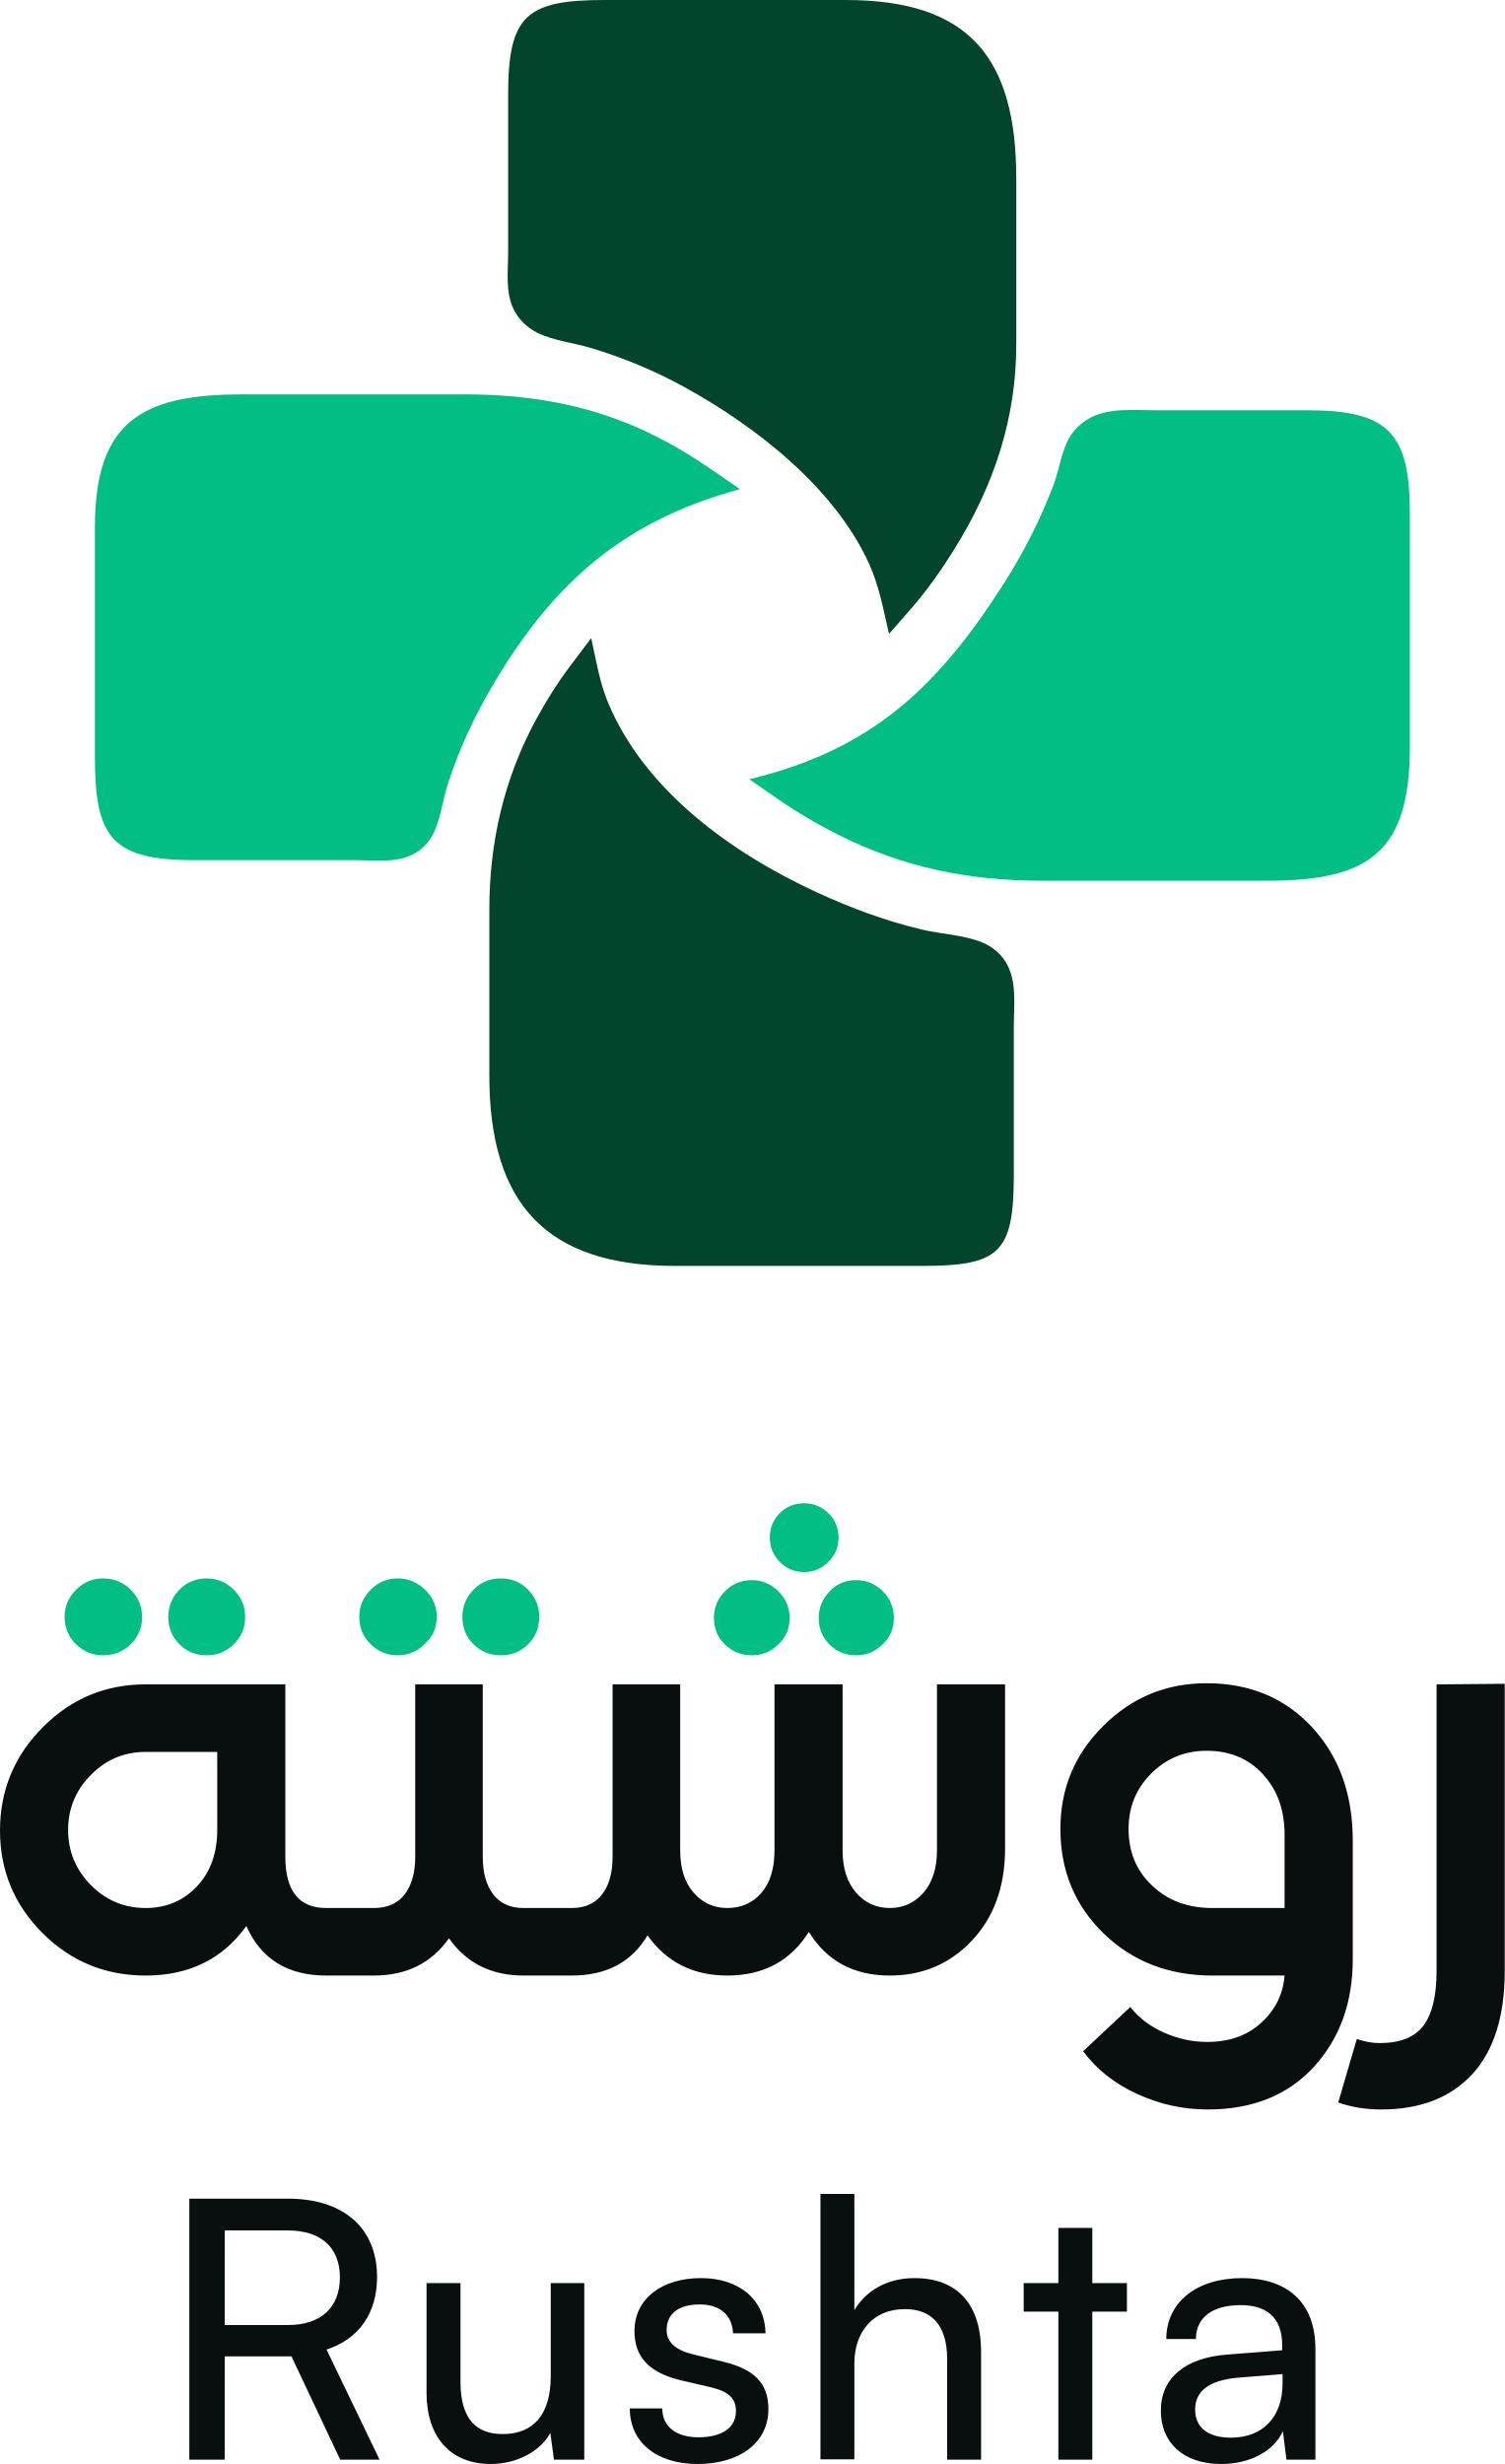
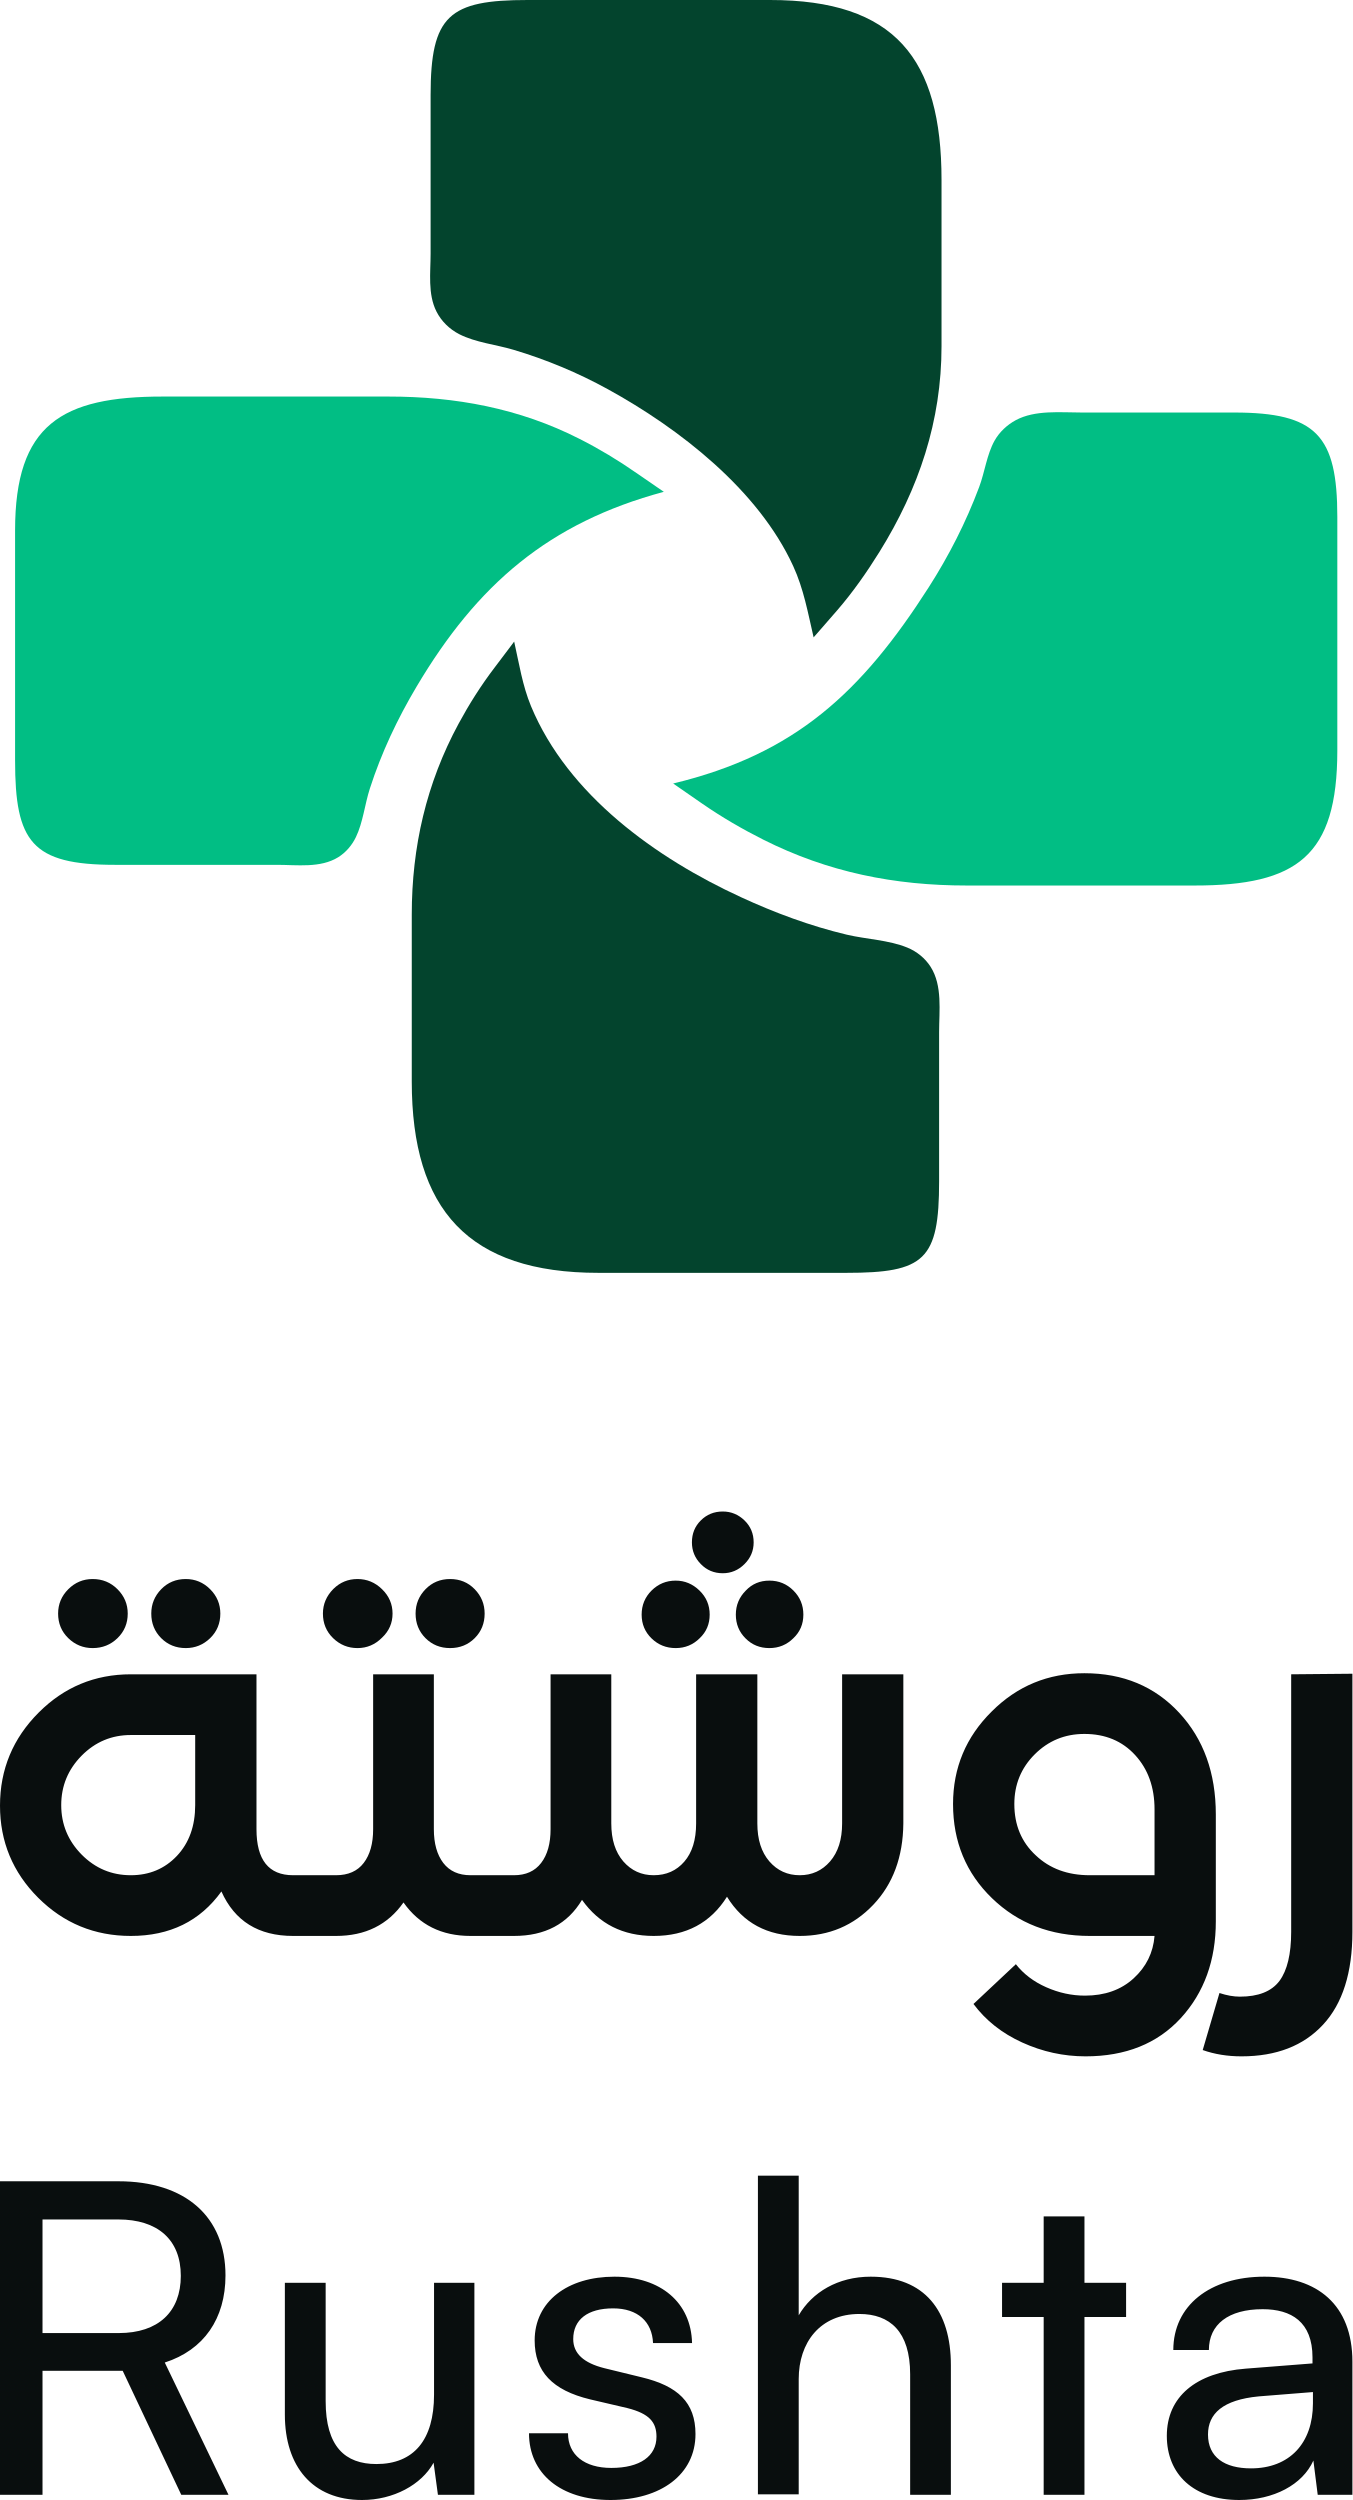
- <svg xmlns="http://www.w3.org/2000/svg" viewBox="0 0 237.73 389.28" width="237.73" height="389.28" role="img" aria-label="Rushta روشتة">
+ <svg xmlns="http://www.w3.org/2000/svg" viewBox="0 0 212.5 392.82" width="212.5" height="392.82" role="img" aria-label="Rushta روشتة">
  <g id="mark">
-     <path fill="#03442D" d="M93.4 100.81C94.17 104.23 94.7 107.72 96.05 110.97C101.85 124.93 115.71 134.84 129.01 140.96C134.34 143.42 139.93 145.5 145.65 146.86C148.75 147.59 152.22 147.69 155.17 148.89C156.67 149.5 157.98 150.55 158.85 151.92C160.73 154.88 160.17 158.84 160.17 162.18L160.17 185.62C160.17 197.98 157.9 200 145.58 200L106.64 200C86.23 200 77.31 190.1 77.31 169.93L77.31 143.71C77.31 133.1 79.6 123.1 84.67 113.71C86.32 110.67 88.19 107.7 90.29 104.94C91.34 103.58 94.43 99.43 93.4 100.81Z" />
-     <path fill="#03442D" d="M140.45 100.14C139.55 96.27 138.9 92.55 137.25 88.94C131.75 76.96 119.37 67.33 108.1 61.14C103.43 58.57 98.4 56.48 93.3 54.96C90.52 54.13 87.37 53.83 84.77 52.51C83.24 51.72 81.98 50.49 81.19 48.95C79.8 46.21 80.28 42.81 80.28 39.84L80.28 14.96C80.28 2.41 83.18 0 95.54 0L133.6 0C153.22 0 160.56 9.19 160.56 28.27L160.56 54.39C160.56 66.16 157.01 76.74 150.79 86.73C148.81 89.93 146.64 93.02 144.19 95.87C142.95 97.3 139.21 101.57 140.45 100.14Z" />
-     <path fill="#01BE84" d="M116.91 77.28C98.84 82.15 87.61 91.81 78.07 107.88C75.03 113 72.56 118.25 70.73 123.92C69.94 126.37 69.65 129.21 68.54 131.52C67.93 132.8 66.97 133.94 65.76 134.69C62.96 136.43 59.26 135.89 56.12 135.89L30.67 135.89C17.58 135.89 14.99 132.26 14.99 119.5L14.99 83.34C14.99 66.69 22.32 62.31 38.16 62.31L73.66 62.31C84.18 62.31 94.23 64.15 103.68 68.96C106.76 70.52 109.77 72.34 112.61 74.32C114.04 75.31 118.35 78.26 116.91 77.28Z" />
-     <path fill="#01BE84" d="M118.39 123.11C137.61 118.48 148 108.74 158.52 92.31C161.7 87.34 164.39 82.07 166.47 76.54C167.35 74.18 167.66 71.42 168.9 69.23C169.66 67.88 170.84 66.77 172.2 66.03C175.25 64.38 179.26 64.82 182.61 64.82L206.53 64.82C219.44 64.82 222.74 68.42 222.74 81.22L222.74 117.94C222.74 134.53 216.41 139.14 200.32 139.14L164.53 139.14C153.15 139.14 142.74 137.06 132.53 131.92C129.24 130.27 125.99 128.38 122.97 126.29C121.45 125.23 116.86 122.06 118.39 123.11Z" />
+     <path fill="#03442D" d="M80.79 100.81C81.56 104.23 82.09 107.72 83.44 110.97C89.24 124.93 103.1 134.84 116.4 140.96C121.73 143.42 127.32 145.5 133.04 146.86C136.14 147.59 139.6 147.69 142.56 148.89C144.05 149.5 145.36 150.55 146.23 151.92C148.11 154.88 147.56 158.84 147.56 162.18L147.56 185.62C147.56 197.98 145.29 200 132.97 200L94.03 200C73.62 200 64.7 190.1 64.7 169.93L64.7 143.71C64.7 133.1 66.98 123.1 72.06 113.71C73.7 110.67 75.58 107.7 77.68 104.94C78.73 103.58 81.82 99.43 80.79 100.81Z" />
+     <path fill="#03442D" d="M127.84 100.14C126.94 96.27 126.29 92.55 124.63 88.94C119.14 76.96 106.75 67.33 95.48 61.14C90.81 58.57 85.79 56.48 80.68 54.96C77.9 54.13 74.75 53.83 72.16 52.51C70.63 51.72 69.36 50.49 68.58 48.95C67.19 46.21 67.66 42.81 67.66 39.84L67.66 14.96C67.66 2.41 70.56 0 82.92 0L120.99 0C140.61 0 147.94 9.19 147.94 28.27L147.94 54.39C147.94 66.16 144.39 76.74 138.18 86.73C136.19 89.93 134.03 93.02 131.57 95.87C130.34 97.3 126.6 101.57 127.84 100.14Z" />
+     <path fill="#01BE84" d="M104.3 77.28C86.23 82.15 75 91.81 65.46 107.88C62.42 113 59.94 118.25 58.11 123.92C57.32 126.37 57.04 129.21 55.93 131.52C55.32 132.8 54.35 133.94 53.15 134.69C50.35 136.43 46.65 135.89 43.51 135.89L18.05 135.89C4.96 135.89 2.37 132.26 2.37 119.5L2.37 83.34C2.37 66.69 9.71 62.31 25.54 62.31L61.04 62.31C71.57 62.31 81.61 64.15 91.06 68.96C94.15 70.52 97.16 72.34 100 74.32C101.43 75.31 105.74 78.26 104.3 77.28Z" />
+     <path fill="#01BE84" d="M105.78 123.11C125 118.48 135.39 108.74 145.91 92.31C149.09 87.34 151.78 82.07 153.85 76.54C154.74 74.18 155.05 71.42 156.28 69.23C157.04 67.88 158.23 66.77 159.59 66.03C162.64 64.38 166.65 64.82 170 64.82L193.91 64.82C206.83 64.82 210.13 68.42 210.13 81.22L210.13 117.94C210.13 134.53 203.8 139.14 187.7 139.14L151.92 139.14C140.54 139.14 130.13 137.06 119.91 131.92C116.63 130.27 113.38 128.38 110.36 126.29C108.83 125.23 104.25 122.06 105.78 123.11Z" />
  </g>
  <g id="arabic" aria-label="روشتة">
-     <path id="arabic-letters" fill="#090E0E" d="M6.81 272.83C11.29 268.35 16.68 266.11 23 266.11L45.08 266.11L45.08 293.34C45.08 298.74 47.23 301.44 51.52 301.44L54.28 301.44L54.28 312.11L51.52 312.11C45.45 312.11 41.25 309.51 38.92 304.29C35.17 309.51 29.87 312.11 23 312.11C16.62 312.11 11.19 309.87 6.72 305.4C2.24 300.92 0 295.52 0 289.2C0 282.83 2.27 277.37 6.81 272.83ZM10.76 289.11C10.76 292.49 11.96 295.38 14.35 297.81C16.74 300.23 19.63 301.44 23 301.44C26.25 301.44 28.95 300.31 31.1 298.04C33.24 295.77 34.32 292.79 34.32 289.11L34.32 276.78L23 276.78C19.63 276.78 16.74 278 14.35 280.42C11.96 282.84 10.76 285.74 10.76 289.11ZM52.44 301.44L59.06 301.44C61.21 301.44 62.84 300.72 63.94 299.28C65.04 297.84 65.6 295.86 65.6 293.34L65.6 266.11L76.27 266.11L76.27 293.34C76.27 295.86 76.82 297.84 77.92 299.28C79.03 300.72 80.62 301.44 82.71 301.44L89.42 301.44L89.42 312.11L82.71 312.11C77.62 312.11 73.69 310.15 70.93 306.22C68.17 310.15 64.22 312.11 59.06 312.11L52.44 312.11ZM90.34 301.44C92.43 301.44 94.02 300.72 95.13 299.28C96.23 297.84 96.78 295.86 96.78 293.34L96.78 266.11L107.46 266.11L107.46 292.33C107.46 295.15 108.16 297.38 109.57 299C110.98 300.63 112.76 301.44 114.91 301.44C117.12 301.44 118.91 300.64 120.29 299.05C121.67 297.45 122.36 295.21 122.36 292.33L122.36 266.11L133.12 266.11L133.12 292.33C133.12 295.15 133.83 297.38 135.24 299C136.65 300.63 138.43 301.44 140.58 301.44C142.72 301.44 144.5 300.63 145.91 299C147.32 297.38 148.03 295.15 148.03 292.33L148.03 266.11L158.79 266.11L158.79 292.33C158.73 298.22 156.97 302.99 153.5 306.64C150.04 310.29 145.73 312.11 140.58 312.11C134.87 312.11 130.61 309.81 127.79 305.21C124.91 309.81 120.61 312.11 114.91 312.11C109.51 312.11 105.31 310 102.3 305.76C99.79 310 95.8 312.11 90.34 312.11L87.58 312.11L87.58 301.44ZM174.34 272.64C178.82 268.17 184.25 265.93 190.62 265.93C197.43 265.93 202.98 268.24 207.28 272.87C211.57 277.5 213.72 283.47 213.72 290.77L213.72 309.54C213.72 316.41 211.66 322.08 207.55 326.56C203.44 331.03 197.86 333.27 190.81 333.27C186.94 333.27 183.23 332.46 179.68 330.83C176.12 329.21 173.27 326.95 171.12 324.07L178.57 317.08C179.92 318.8 181.7 320.15 183.91 321.13C186.12 322.11 188.39 322.6 190.72 322.6C194.21 322.6 197.06 321.59 199.27 319.56C201.48 317.54 202.71 315.06 202.95 312.11L191.54 312.11C184.67 312.11 178.96 309.9 174.39 305.49C169.82 301.07 167.53 295.55 167.53 288.93C167.53 282.55 169.8 277.12 174.34 272.64ZM182.07 297.94C184.52 300.27 187.68 301.44 191.54 301.44L202.95 301.44L202.95 289.85C202.95 285.98 201.82 282.81 199.55 280.33C197.28 277.84 194.3 276.6 190.62 276.6C187.19 276.6 184.28 277.8 181.88 280.19C179.49 282.58 178.3 285.49 178.3 288.93C178.3 292.61 179.55 295.61 182.07 297.94ZM214.36 322.14C215.65 322.57 216.84 322.78 217.95 322.78C221.2 322.78 223.51 321.86 224.89 320.02C226.27 318.18 226.96 315.3 226.96 311.38L226.96 266.11L237.73 266.02L237.73 311.38C237.73 318.55 236.01 324 232.58 327.71C229.14 331.42 224.36 333.27 218.22 333.27C215.77 333.27 213.5 332.9 211.42 332.17Z" />
-     <path id="arabic-dots" fill="#01BE84" d="M10.21 255.44C10.21 253.78 10.81 252.36 12.01 251.16C13.2 249.97 14.63 249.37 16.28 249.37C18 249.37 19.46 249.97 20.65 251.16C21.85 252.36 22.45 253.78 22.45 255.44C22.45 257.16 21.85 258.6 20.65 259.76C19.46 260.93 18 261.51 16.28 261.51C14.63 261.51 13.2 260.93 12.01 259.76C10.81 258.6 10.21 257.16 10.21 255.44ZM26.59 255.44C26.59 253.78 27.17 252.36 28.34 251.16C29.5 249.97 30.94 249.37 32.66 249.37C34.32 249.37 35.74 249.97 36.94 251.16C38.13 252.36 38.73 253.78 38.73 255.44C38.73 257.16 38.13 258.6 36.94 259.76C35.74 260.93 34.32 261.51 32.66 261.51C30.94 261.51 29.5 260.93 28.34 259.76C27.17 258.6 26.59 257.16 26.59 255.44ZM73.05 255.44C73.05 253.78 73.63 252.36 74.8 251.16C75.96 249.97 77.4 249.37 79.12 249.37C80.84 249.37 82.28 249.97 83.44 251.16C84.61 252.36 85.19 253.78 85.19 255.44C85.19 257.16 84.61 258.6 83.44 259.76C82.28 260.93 80.84 261.51 79.12 261.51C77.4 261.51 75.96 260.93 74.8 259.76C73.63 258.6 73.05 257.16 73.05 255.44ZM58.6 251.12C59.77 249.95 61.18 249.37 62.84 249.37C64.49 249.37 65.93 249.97 67.16 251.16C68.39 252.36 69 253.78 69 255.44C69 257.1 68.39 258.51 67.16 259.67C65.93 260.9 64.49 261.51 62.84 261.51C61.18 261.51 59.75 260.93 58.56 259.76C57.36 258.6 56.76 257.16 56.76 255.44C56.76 253.78 57.38 252.34 58.6 251.12ZM114.54 251.39C115.71 250.23 117.12 249.64 118.77 249.64C120.37 249.64 121.76 250.23 122.96 251.39C124.15 252.56 124.75 253.97 124.75 255.62C124.75 257.28 124.17 258.66 123 259.76C121.84 260.93 120.43 261.51 118.77 261.51C117.12 261.51 115.71 260.94 114.54 259.81C113.37 258.68 112.79 257.28 112.79 255.62C112.79 253.97 113.37 252.56 114.54 251.39ZM131.1 251.39C132.2 250.23 133.58 249.64 135.24 249.64C136.9 249.64 138.31 250.23 139.47 251.39C140.64 252.56 141.22 253.97 141.22 255.62C141.22 257.28 140.64 258.66 139.47 259.76C138.31 260.93 136.9 261.51 135.24 261.51C133.58 261.51 132.19 260.94 131.05 259.81C129.92 258.68 129.35 257.28 129.35 255.62C129.35 253.97 129.93 252.56 131.1 251.39ZM123.19 239.06C124.23 238.02 125.52 237.5 127.05 237.5C128.52 237.5 129.8 238.02 130.87 239.06C131.94 240.11 132.48 241.39 132.48 242.93C132.48 244.4 131.94 245.67 130.87 246.75C129.8 247.82 128.52 248.36 127.05 248.36C125.52 248.36 124.23 247.82 123.19 246.75C122.15 245.67 121.62 244.4 121.62 242.93C121.62 241.39 122.15 240.11 123.19 239.06Z" />
+     <path id="arabic-letters" fill="#090E0E" d="M6.09 269.08C10.09 265.08 14.91 263.08 20.56 263.08L40.3 263.08L40.3 287.42C40.3 292.24 42.21 294.65 46.05 294.65L48.52 294.65L48.52 304.19L46.05 304.19C40.62 304.19 36.87 301.86 34.79 297.2C31.44 301.86 26.7 304.19 20.56 304.19C14.86 304.19 10.01 302.19 6 298.19C2 294.19 0 289.36 0 283.72C0 278.02 2.03 273.14 6.09 269.08ZM9.62 283.63C9.62 286.65 10.69 289.24 12.83 291.41C14.97 293.57 17.54 294.65 20.56 294.65C23.46 294.65 25.88 293.64 27.8 291.61C29.71 289.58 30.67 286.92 30.67 283.63L30.67 272.62L20.56 272.62C17.54 272.62 14.97 273.7 12.83 275.86C10.69 278.03 9.62 280.62 9.62 283.63ZM46.88 294.65L52.8 294.65C54.71 294.65 56.17 294.01 57.15 292.72C58.14 291.43 58.63 289.67 58.63 287.42L58.63 263.08L68.17 263.08L68.17 287.42C68.17 289.67 68.67 291.43 69.65 292.72C70.64 294.01 72.07 294.65 73.93 294.65L79.93 294.65L79.93 304.19L73.93 304.19C69.38 304.19 65.87 302.44 63.4 298.93C60.94 302.44 57.4 304.19 52.8 304.19L46.88 304.19ZM80.76 294.65C82.62 294.65 84.05 294.01 85.03 292.72C86.02 291.43 86.51 289.67 86.51 287.42L86.51 263.08L96.05 263.08L96.05 286.51C96.05 289.04 96.68 291.02 97.94 292.48C99.21 293.93 100.79 294.65 102.71 294.65C104.69 294.65 106.29 293.94 107.52 292.52C108.76 291.09 109.38 289.09 109.38 286.51L109.38 263.08L119 263.08L119 286.51C119 289.04 119.63 291.02 120.89 292.48C122.15 293.93 123.74 294.65 125.66 294.65C127.58 294.65 129.17 293.93 130.43 292.48C131.69 291.02 132.32 289.04 132.32 286.51L132.32 263.08L141.94 263.08L141.94 286.51C141.89 291.78 140.31 296.04 137.21 299.3C134.11 302.56 130.26 304.19 125.66 304.19C120.56 304.19 116.75 302.14 114.23 298.03C111.65 302.14 107.81 304.19 102.71 304.19C97.89 304.19 94.13 302.3 91.45 298.52C89.2 302.3 85.64 304.19 80.76 304.19L78.29 304.19L78.29 294.65ZM155.84 268.91C159.84 264.91 164.69 262.91 170.39 262.91C176.48 262.91 181.44 264.98 185.28 269.12C189.12 273.26 191.04 278.59 191.04 285.12L191.04 301.89C191.04 308.03 189.2 313.1 185.53 317.11C181.85 321.11 176.86 323.11 170.56 323.11C167.11 323.11 163.79 322.38 160.61 320.93C157.43 319.48 154.88 317.46 152.96 314.88L159.62 308.63C160.83 310.17 162.42 311.38 164.39 312.25C166.37 313.13 168.39 313.57 170.48 313.57C173.6 313.57 176.15 312.66 178.12 310.86C180.1 309.05 181.2 306.83 181.41 304.19L171.22 304.19C165.08 304.19 159.96 302.22 155.88 298.27C151.8 294.33 149.75 289.39 149.75 283.47C149.75 277.77 151.78 272.92 155.84 268.91ZM162.75 291.53C164.94 293.61 167.76 294.65 171.22 294.65L181.41 294.65L181.41 284.29C181.41 280.84 180.4 278 178.37 275.78C176.34 273.56 173.68 272.45 170.39 272.45C167.32 272.45 164.72 273.52 162.58 275.66C160.44 277.8 159.38 280.4 159.38 283.47C159.38 286.76 160.5 289.45 162.75 291.53ZM191.61 313.16C192.76 313.54 193.83 313.73 194.82 313.73C197.72 313.73 199.79 312.91 201.03 311.27C202.26 309.62 202.88 307.04 202.88 303.54L202.88 263.08L212.5 262.99L212.5 303.54C212.5 309.95 210.96 314.82 207.89 318.13C204.82 321.45 200.55 323.11 195.07 323.11C192.87 323.11 190.84 322.78 188.98 322.12Z" />
+     <path id="arabic-dots" fill="#090E0E" d="M9.13 253.54C9.13 252.06 9.66 250.78 10.73 249.71C11.8 248.64 13.08 248.11 14.56 248.11C16.09 248.11 17.39 248.64 18.46 249.71C19.53 250.78 20.07 252.06 20.07 253.54C20.07 255.07 19.53 256.36 18.46 257.4C17.39 258.44 16.09 258.96 14.56 258.96C13.08 258.96 11.8 258.44 10.73 257.4C9.66 256.36 9.13 255.07 9.13 253.54ZM23.77 253.54C23.77 252.06 24.29 250.78 25.33 249.71C26.37 248.64 27.66 248.11 29.19 248.11C30.67 248.11 31.95 248.64 33.02 249.71C34.09 250.78 34.62 252.06 34.62 253.54C34.62 255.07 34.09 256.36 33.02 257.4C31.95 258.44 30.67 258.96 29.19 258.96C27.66 258.96 26.37 258.44 25.33 257.4C24.29 256.36 23.77 255.07 23.77 253.54ZM65.3 253.54C65.3 252.06 65.82 250.78 66.86 249.71C67.9 248.64 69.19 248.11 70.72 248.11C72.26 248.11 73.55 248.64 74.59 249.71C75.63 250.78 76.15 252.06 76.15 253.54C76.15 255.07 75.63 256.36 74.59 257.4C73.55 258.44 72.26 258.96 70.72 258.96C69.19 258.96 67.9 258.44 66.86 257.4C65.82 256.36 65.3 255.07 65.3 253.54ZM52.38 249.67C53.43 248.63 54.69 248.11 56.17 248.11C57.65 248.11 58.94 248.64 60.03 249.71C61.13 250.78 61.68 252.06 61.68 253.54C61.68 255.02 61.13 256.28 60.03 257.32C58.94 258.42 57.65 258.96 56.17 258.96C54.69 258.96 53.41 258.44 52.34 257.4C51.27 256.36 50.74 255.07 50.74 253.54C50.74 252.06 51.29 250.77 52.38 249.67ZM102.38 249.92C103.43 248.88 104.69 248.36 106.17 248.36C107.59 248.36 108.84 248.88 109.91 249.92C110.98 250.96 111.51 252.22 111.51 253.7C111.51 255.18 110.99 256.41 109.95 257.4C108.91 258.44 107.65 258.96 106.17 258.96C104.69 258.96 103.43 258.46 102.38 257.44C101.34 256.43 100.82 255.18 100.82 253.7C100.82 252.22 101.34 250.96 102.38 249.92ZM117.19 249.92C118.17 248.88 119.41 248.36 120.89 248.36C122.37 248.36 123.63 248.88 124.67 249.92C125.71 250.96 126.23 252.22 126.23 253.7C126.23 255.18 125.71 256.41 124.67 257.4C123.63 258.44 122.37 258.96 120.89 258.96C119.41 258.96 118.16 258.46 117.15 257.44C116.13 256.43 115.62 255.18 115.62 253.7C115.62 252.22 116.15 250.96 117.19 249.92ZM110.12 238.9C111.05 237.97 112.2 237.5 113.57 237.5C114.88 237.5 116.02 237.97 116.98 238.9C117.94 239.83 118.42 240.98 118.42 242.35C118.42 243.67 117.94 244.81 116.98 245.76C116.02 246.72 114.88 247.2 113.57 247.2C112.2 247.2 111.05 246.72 110.12 245.76C109.18 244.81 108.72 243.67 108.72 242.35C108.72 240.98 109.18 239.83 110.12 238.9Z" />
  </g>
-   <path id="english" aria-label="Rushta" fill="#090E0E" d="M35.5 388.6L35.5 372.28L46.05 372.28L53.75 388.6L59.97 388.6L51.59 371.2C56.72 369.54 59.57 365.44 59.57 359.73C59.57 352.03 54.32 347.36 45.48 347.36L29.91 347.36L29.91 388.6ZM35.5 352.38L45.48 352.38C50.62 352.38 53.7 355 53.7 359.79C53.7 364.53 50.73 367.32 45.54 367.32L35.5 367.32ZM87.01 360.7L87.01 375.42C87.01 381.41 84.33 384.55 79.42 384.55C75.31 384.55 72.75 382.26 72.75 376.28L72.75 360.7L67.39 360.7L67.39 378.04C67.39 384.89 71.04 389.28 77.54 389.28C81.65 389.28 85.35 387.28 86.95 384.38L87.52 388.6L92.31 388.6L92.31 360.7ZM99.5 380.5C99.5 385.8 103.66 389.28 110.22 389.28C116.84 389.28 121.4 385.92 121.4 380.61C121.4 376.45 119.06 374.28 114.33 373.14L109.42 371.94C106.69 371.26 105.32 370 105.32 368.12C105.32 365.55 107.2 364.07 110.56 364.07C113.82 364.07 115.7 365.84 115.81 368.63L120.95 368.63C120.83 363.33 116.84 359.91 110.74 359.91C104.58 359.91 100.24 363.16 100.24 368.29C100.24 372.4 102.58 374.85 107.54 376.05L112.45 377.19C115.36 377.93 116.27 379.07 116.27 380.95C116.27 383.52 114.1 385.06 110.34 385.06C106.8 385.06 104.63 383.35 104.63 380.5ZM134.98 388.54L134.98 373.37C134.98 368.58 137.77 364.81 142.96 364.81C146.96 364.81 149.64 367.09 149.64 372.74L149.64 388.6L155 388.6L155 371.54C155 364.41 151.58 359.91 144.45 359.91C140.11 359.91 136.75 361.96 134.98 364.98L134.98 346.61L129.62 346.61L129.62 388.54ZM172.57 388.6L172.57 365.21L178.04 365.21L178.04 360.7L172.57 360.7L172.57 351.98L167.21 351.98L167.21 360.7L161.73 360.7L161.73 365.21L167.21 365.21L167.21 388.6ZM192.93 389.28C197.44 389.28 201.26 387.28 202.68 384.09L203.25 388.6L207.82 388.6L207.82 371.08C207.82 363.56 203.14 359.91 196.24 359.91C189.05 359.91 184.26 363.73 184.26 369.54L188.94 369.54C188.94 366.18 191.5 364.18 196.01 364.18C199.78 364.18 202.57 365.84 202.57 370.51L202.57 371.31L193.79 372C187.23 372.51 183.4 375.71 183.4 380.84C183.4 385.92 186.94 389.28 192.93 389.28ZM194.47 385.12C190.99 385.12 188.82 383.63 188.82 380.67C188.82 377.93 190.76 376.1 195.5 375.65L202.63 375.08L202.63 376.56C202.63 381.81 199.55 385.12 194.47 385.12Z" />
+   <path id="english" aria-label="Rushta" fill="#090E0E" d="M6.68 392L6.68 372.52L19.28 372.52L28.48 392L35.9 392L25.89 371.22C32.02 369.25 35.43 364.34 35.43 357.53C35.43 348.33 29.16 342.74 18.6 342.74L0 342.74L0 392ZM6.68 348.74L18.6 348.74C24.73 348.74 28.41 351.87 28.41 357.6C28.41 363.25 24.87 366.59 18.67 366.59L6.68 366.59ZM68.2 358.69L68.2 376.26C68.2 383.42 65 387.17 59.14 387.17C54.23 387.17 51.17 384.44 51.17 377.29L51.17 358.69L44.76 358.69L44.76 379.4C44.76 387.57 49.12 392.82 56.89 392.82C61.79 392.82 66.22 390.44 68.13 386.96L68.81 392L74.54 392L74.54 358.69ZM83.12 382.33C83.12 388.66 88.09 392.82 95.93 392.82C103.83 392.82 109.28 388.8 109.28 382.46C109.28 377.49 106.49 374.9 100.83 373.54L94.97 372.11C91.7 371.29 90.07 369.79 90.07 367.54C90.07 364.48 92.32 362.71 96.34 362.71C100.22 362.71 102.47 364.82 102.61 368.16L108.74 368.16C108.6 361.82 103.83 357.73 96.54 357.73C89.18 357.73 84.01 361.62 84.01 367.75C84.01 372.65 86.8 375.58 92.73 377.01L98.59 378.38C102.06 379.26 103.15 380.62 103.15 382.87C103.15 385.94 100.56 387.78 96.06 387.78C91.84 387.78 89.25 385.73 89.25 382.33ZM125.5 391.93L125.5 373.81C125.5 368.09 128.84 363.59 135.04 363.59C139.8 363.59 143.01 366.32 143.01 373.06L143.01 392L149.41 392L149.41 371.63C149.41 363.12 145.32 357.73 136.81 357.73C131.63 357.73 127.61 360.19 125.5 363.8L125.5 341.86L119.09 341.86L119.09 391.93ZM170.4 392L170.4 364.07L176.94 364.07L176.94 358.69L170.4 358.69L170.4 348.26L163.99 348.26L163.99 358.69L157.45 358.69L157.45 364.07L163.99 364.07L163.99 392ZM194.72 392.82C200.1 392.82 204.66 390.44 206.37 386.62L207.05 392L212.5 392L212.5 371.09C212.5 362.09 206.91 357.73 198.67 357.73C190.08 357.73 184.36 362.3 184.36 369.25L189.95 369.25C189.95 365.23 193.01 362.84 198.4 362.84C202.89 362.84 206.23 364.82 206.23 370.41L206.23 371.36L195.74 372.18C187.9 372.79 183.34 376.61 183.34 382.74C183.34 388.8 187.56 392.82 194.72 392.82ZM196.56 387.85C192.4 387.85 189.81 386.08 189.81 382.53C189.81 379.26 192.13 377.08 197.78 376.54L206.3 375.86L206.3 377.63C206.3 383.9 202.62 387.85 196.56 387.85Z" />
</svg>
